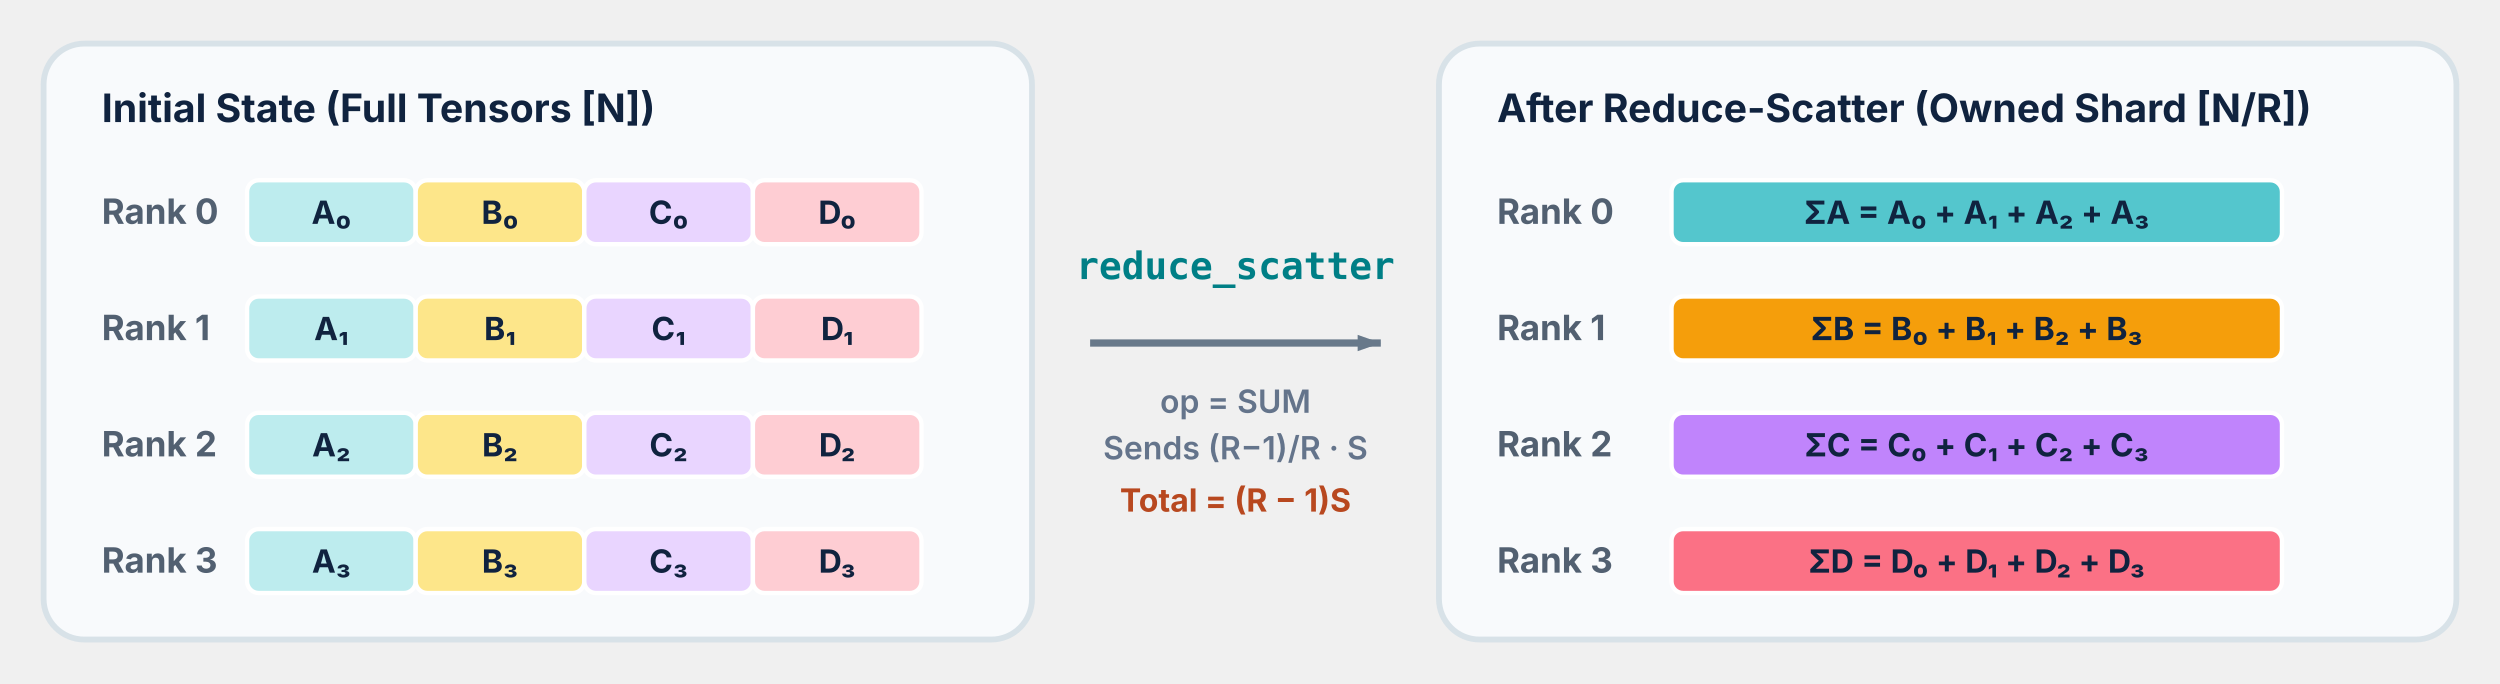
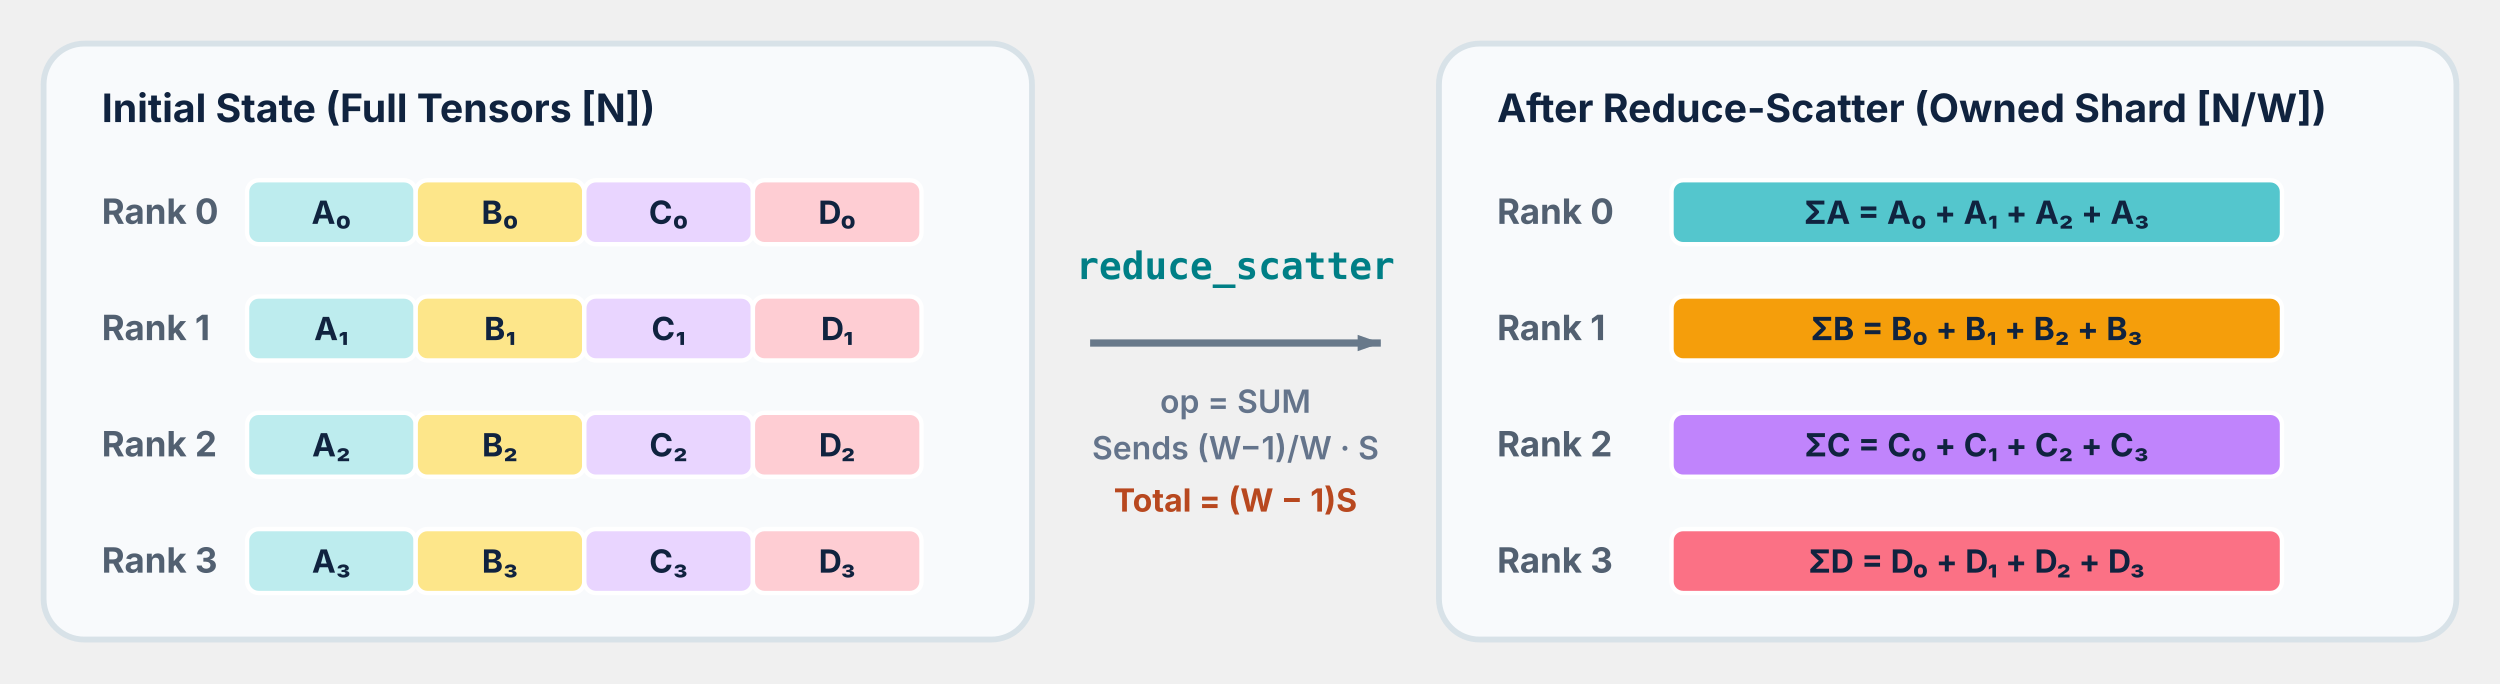
<svg xmlns="http://www.w3.org/2000/svg" viewBox="0 0 860 235" role="img" aria-labelledby="title desc">
  <defs>
    <marker id="arrow" viewBox="0 0 10 8" refX="8.5" refY="4" markerWidth="3.8" markerHeight="3.0" orient="auto">
      <path d="M0 1L8.5 4L0 7z" fill="#68798a" />
    </marker>
    <style>
      text { font-family: Inter, ui-sans-serif, system-ui, -apple-system, BlinkMacSystemFont, "Segoe UI", sans-serif; }
      .bg { fill: #f8fafc; stroke: #d8e2e8; stroke-width: 2; rx: 14; }
      .panel-title { fill: #10233f; font-size: 13.5px; font-weight: 750; }
      .rank-lbl { fill: #526071; font-size: 12px; font-weight: 650; }
      .cell-text { fill: #10233f; font-size: 12px; font-weight: 750; text-anchor: middle; }
      .cell-text-sm { fill: #10233f; font-size: 11px; font-weight: 750; text-anchor: middle; }
      .cell-border { stroke: #ffffff; stroke-width: 1.5; }
      .empty-slot { fill: #eef2f6; stroke: #cbd5e1; stroke-width: 1.5; stroke-dasharray: 3 3; rx: 4; }
      .empty-text { fill: #526071; font-size: 11px; font-weight: 500; text-anchor: middle; }
      .c0 { fill: #54c6cd; }
      .c1 { fill: #f59e0b; }
      .c2 { fill: #c084fc; }
      .c3 { fill: #fb7185; }
      .c0-light { fill: #bdecee; }
      .c1-light { fill: #fde68a; }
      .c2-light { fill: #e9d5ff; }
      .c3-light { fill: #fecdd3; }
      .flow { fill: none; stroke: #68798a; stroke-width: 2.5; marker-end: url(#arrow); }
      .api-lbl { fill: #007f86; font-size: 13px; font-weight: 700; text-anchor: middle; font-family: 'JetBrains Mono', monospace; }
      .meta-lbl { fill: #64748b; font-size: 11px; font-weight: 600; text-anchor: middle; }
      .meta-cost { fill: #b8481f; font-size: 11px; font-weight: 700; text-anchor: middle; }
      @media (prefers-color-scheme: dark) {
        .bg { fill: #131d2a; stroke: #2c4052; }
        .panel-title { fill: #f3f7fa; }
        .rank-lbl { fill: #94a3b8; }
        .cell-border { stroke: #131d2a; }
        .empty-slot { fill: #1e293b; stroke: #334155; }
        .empty-text { fill: #b8c9d8; }
        .cell-text, .cell-text-sm { fill: #10233f; }
        .flow { stroke: #94a3b8; }
        .api-lbl { fill: #54d2d8; }
        .meta-lbl { fill: #94a3b8; }
        .meta-cost { fill: #fb923c; }
      }
    </style>
  </defs>
  <rect class="bg" x="15" y="15" width="340" height="205" />
  <text class="panel-title" x="35" y="42">Initial State (Full Tensors [N])</text>
  <text class="rank-lbl" x="35" y="77">Rank 0</text>
  <g transform="translate(85, 62)">
    <rect class="c0-light cell-border" x="0" y="0" width="58" height="22" rx="4" />
    <text class="cell-text-sm" x="29" y="15">A₀</text>
    <rect class="c1-light cell-border" x="58" y="0" width="58" height="22" rx="4" />
    <text class="cell-text-sm" x="87" y="15">B₀</text>
    <rect class="c2-light cell-border" x="116" y="0" width="58" height="22" rx="4" />
    <text class="cell-text-sm" x="145" y="15">C₀</text>
    <rect class="c3-light cell-border" x="174" y="0" width="58" height="22" rx="4" />
    <text class="cell-text-sm" x="203" y="15">D₀</text>
  </g>
  <text class="rank-lbl" x="35" y="117">Rank 1</text>
  <g transform="translate(85, 102)">
    <rect class="c0-light cell-border" x="0" y="0" width="58" height="22" rx="4" />
    <text class="cell-text-sm" x="29" y="15">A₁</text>
    <rect class="c1-light cell-border" x="58" y="0" width="58" height="22" rx="4" />
    <text class="cell-text-sm" x="87" y="15">B₁</text>
    <rect class="c2-light cell-border" x="116" y="0" width="58" height="22" rx="4" />
    <text class="cell-text-sm" x="145" y="15">C₁</text>
    <rect class="c3-light cell-border" x="174" y="0" width="58" height="22" rx="4" />
    <text class="cell-text-sm" x="203" y="15">D₁</text>
  </g>
  <text class="rank-lbl" x="35" y="157">Rank 2</text>
  <g transform="translate(85, 142)">
    <rect class="c0-light cell-border" x="0" y="0" width="58" height="22" rx="4" />
    <text class="cell-text-sm" x="29" y="15">A₂</text>
    <rect class="c1-light cell-border" x="58" y="0" width="58" height="22" rx="4" />
    <text class="cell-text-sm" x="87" y="15">B₂</text>
    <rect class="c2-light cell-border" x="116" y="0" width="58" height="22" rx="4" />
    <text class="cell-text-sm" x="145" y="15">C₂</text>
    <rect class="c3-light cell-border" x="174" y="0" width="58" height="22" rx="4" />
    <text class="cell-text-sm" x="203" y="15">D₂</text>
  </g>
  <text class="rank-lbl" x="35" y="197">Rank 3</text>
  <g transform="translate(85, 182)">
    <rect class="c0-light cell-border" x="0" y="0" width="58" height="22" rx="4" />
    <text class="cell-text-sm" x="29" y="15">A₃</text>
    <rect class="c1-light cell-border" x="58" y="0" width="58" height="22" rx="4" />
    <text class="cell-text-sm" x="87" y="15">B₃</text>
    <rect class="c2-light cell-border" x="116" y="0" width="58" height="22" rx="4" />
    <text class="cell-text-sm" x="145" y="15">C₃</text>
    <rect class="c3-light cell-border" x="174" y="0" width="58" height="22" rx="4" />
    <text class="cell-text-sm" x="203" y="15">D₃</text>
  </g>
  <path class="flow" d="M375 118 H475" />
  <text class="api-lbl" x="425" y="96">reduce_scatter</text>
  <text class="meta-lbl" x="425" y="142">op = SUM</text>
-   <text class="meta-lbl" x="425" y="158">Sends (R−1)/R · S</text>
-   <text class="meta-cost" x="425" y="176">Total = (R − 1)S</text>
+   <text class="meta-lbl" x="425" y="158">Sends (W−1)/W · S</text>
+   <text class="meta-cost" x="425" y="176">Total = (W − 1)S</text>
  <rect class="bg" x="495" y="15" width="350" height="205" />
-   <text class="panel-title" x="515" y="42">After Reduce-Scatter (Owned Shard [N/R])</text>
+   <text class="panel-title" x="515" y="42">After Reduce-Scatter (Owned Shard [N/W])</text>
  <text class="rank-lbl" x="515" y="77">Rank 0</text>
  <rect class="c0 cell-border" x="575" y="62" width="210" height="22" rx="4" />
  <text class="cell-text-sm" x="680" y="77">ΣA = A₀ + A₁ + A₂ + A₃</text>
  <text class="rank-lbl" x="515" y="117">Rank 1</text>
  <rect class="c1 cell-border" x="575" y="102" width="210" height="22" rx="4" />
  <text class="cell-text-sm" x="680" y="117">ΣB = B₀ + B₁ + B₂ + B₃</text>
  <text class="rank-lbl" x="515" y="157">Rank 2</text>
  <rect class="c2 cell-border" x="575" y="142" width="210" height="22" rx="4" />
  <text class="cell-text-sm" x="680" y="157">ΣC = C₀ + C₁ + C₂ + C₃</text>
  <text class="rank-lbl" x="515" y="197">Rank 3</text>
  <rect class="c3 cell-border" x="575" y="182" width="210" height="22" rx="4" />
  <text class="cell-text-sm" x="680" y="197">ΣD = D₀ + D₁ + D₂ + D₃</text>
</svg>
